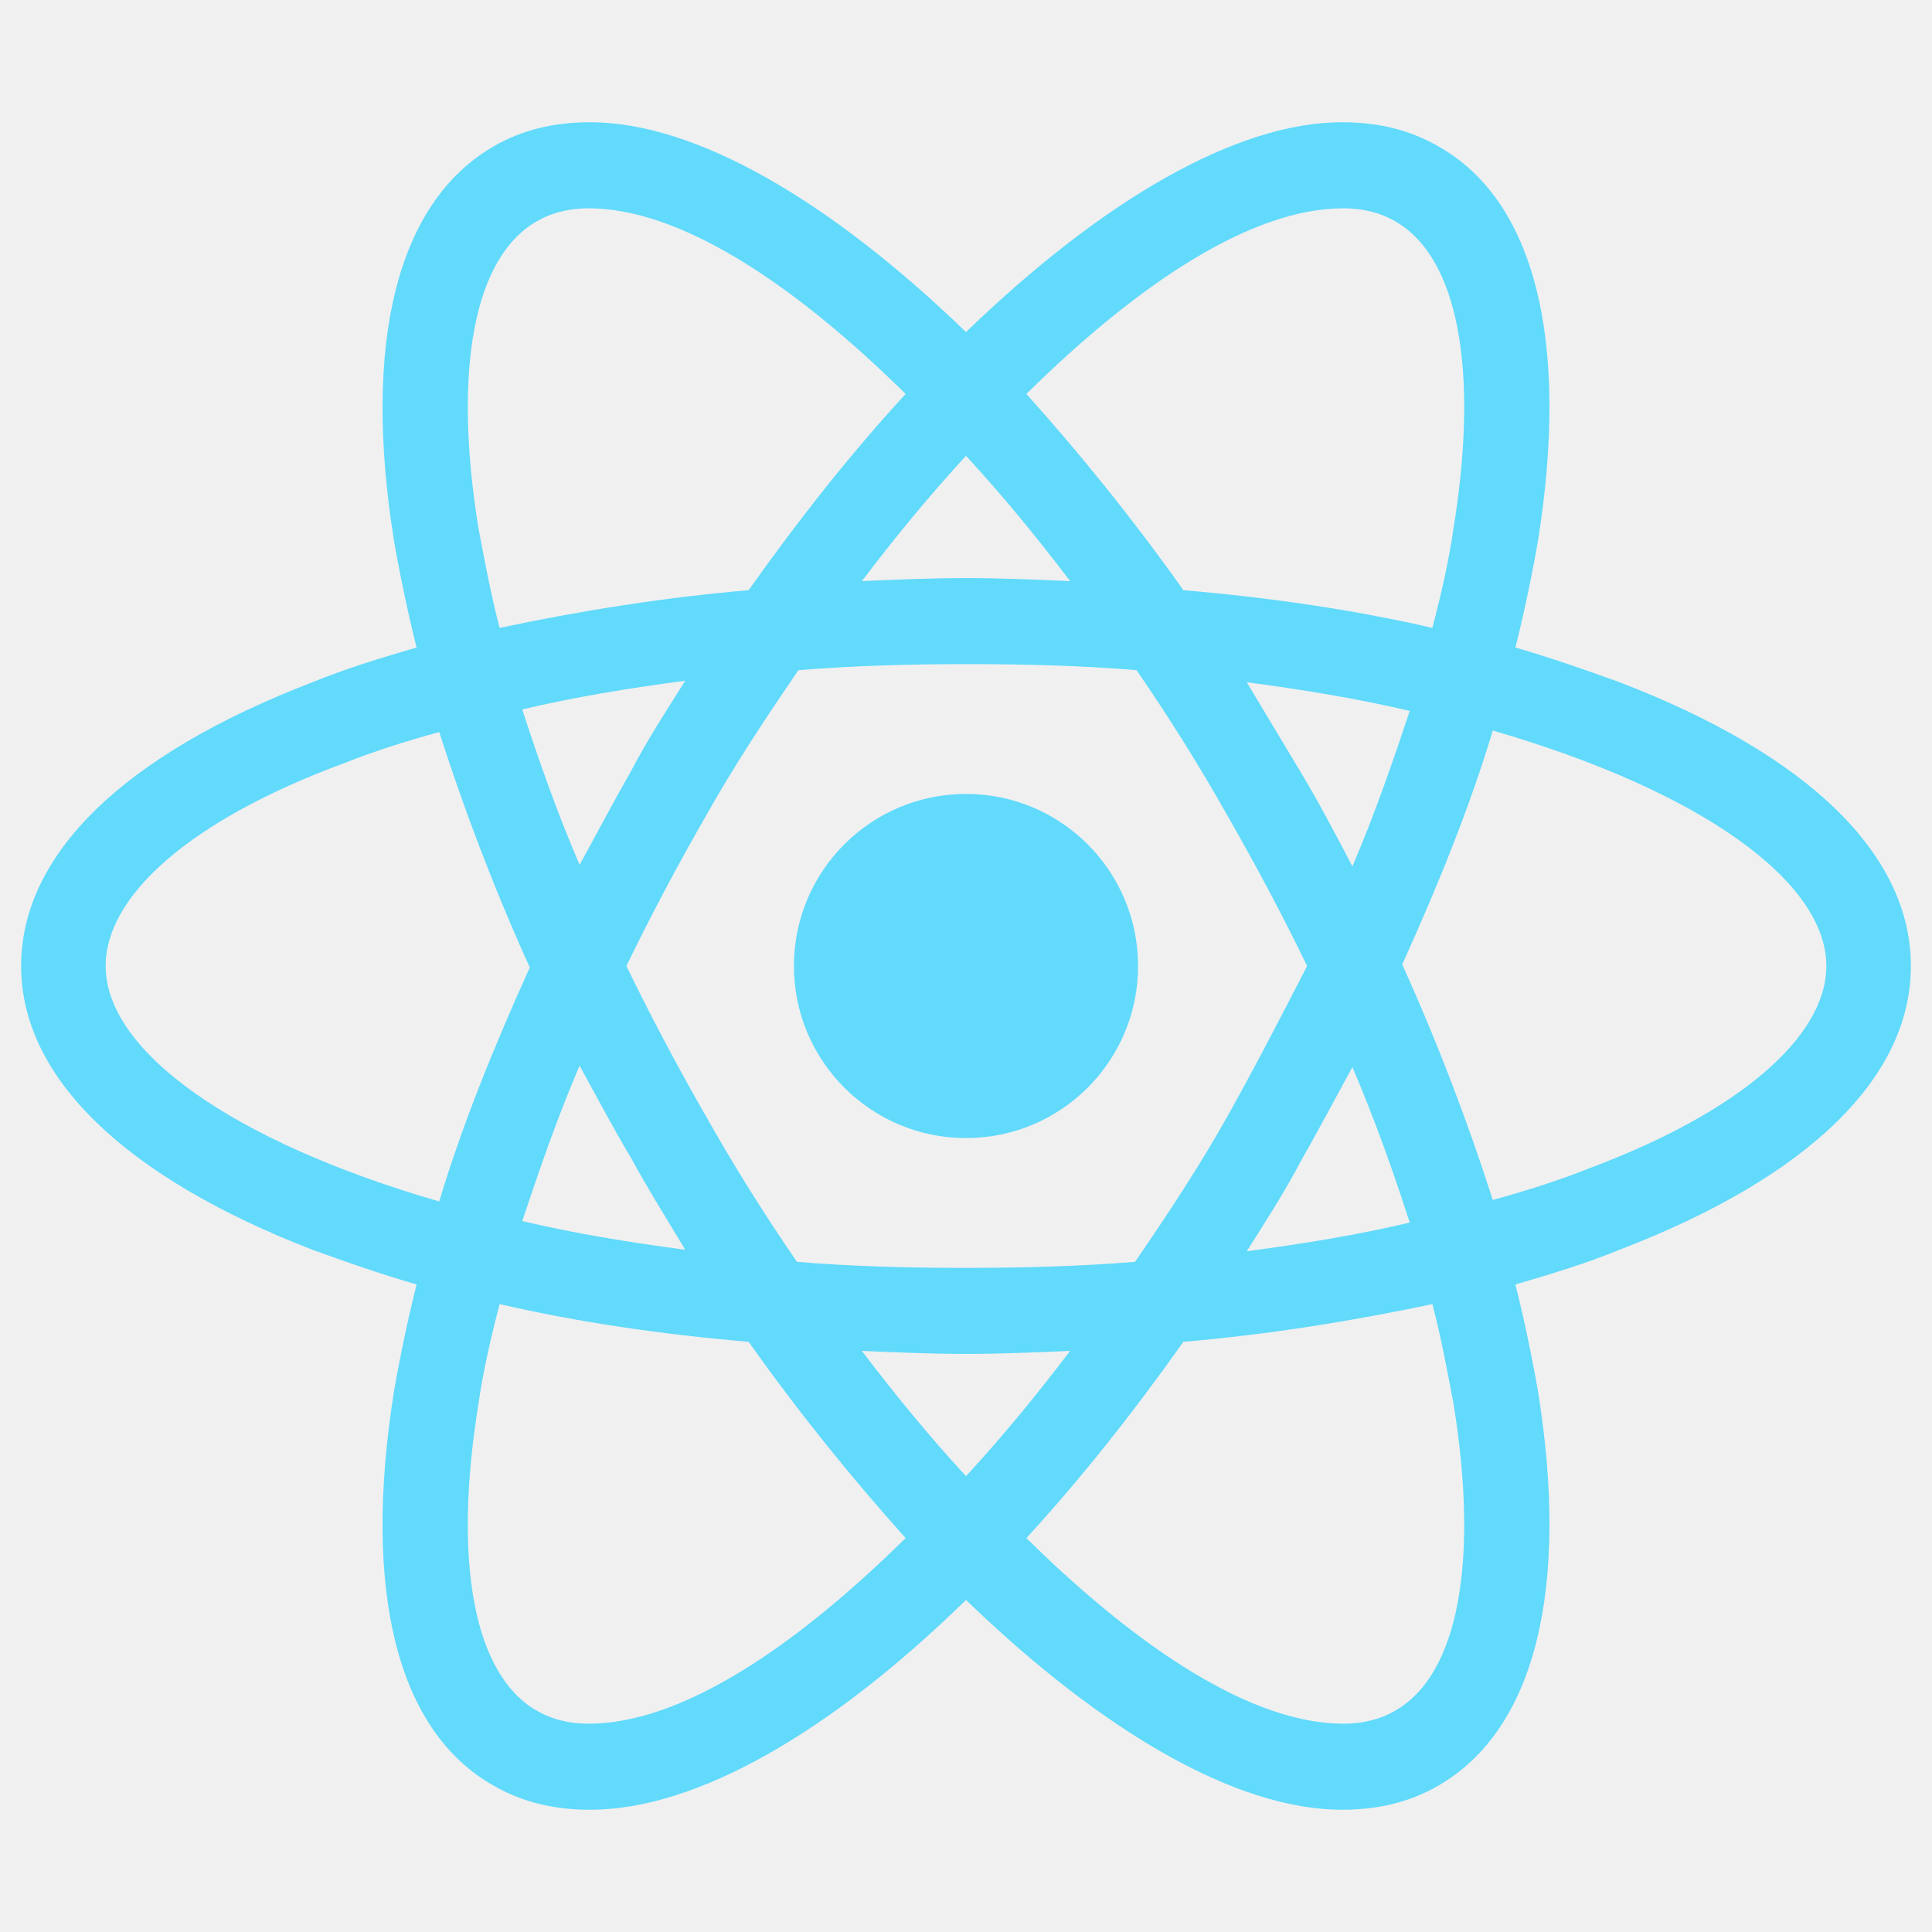
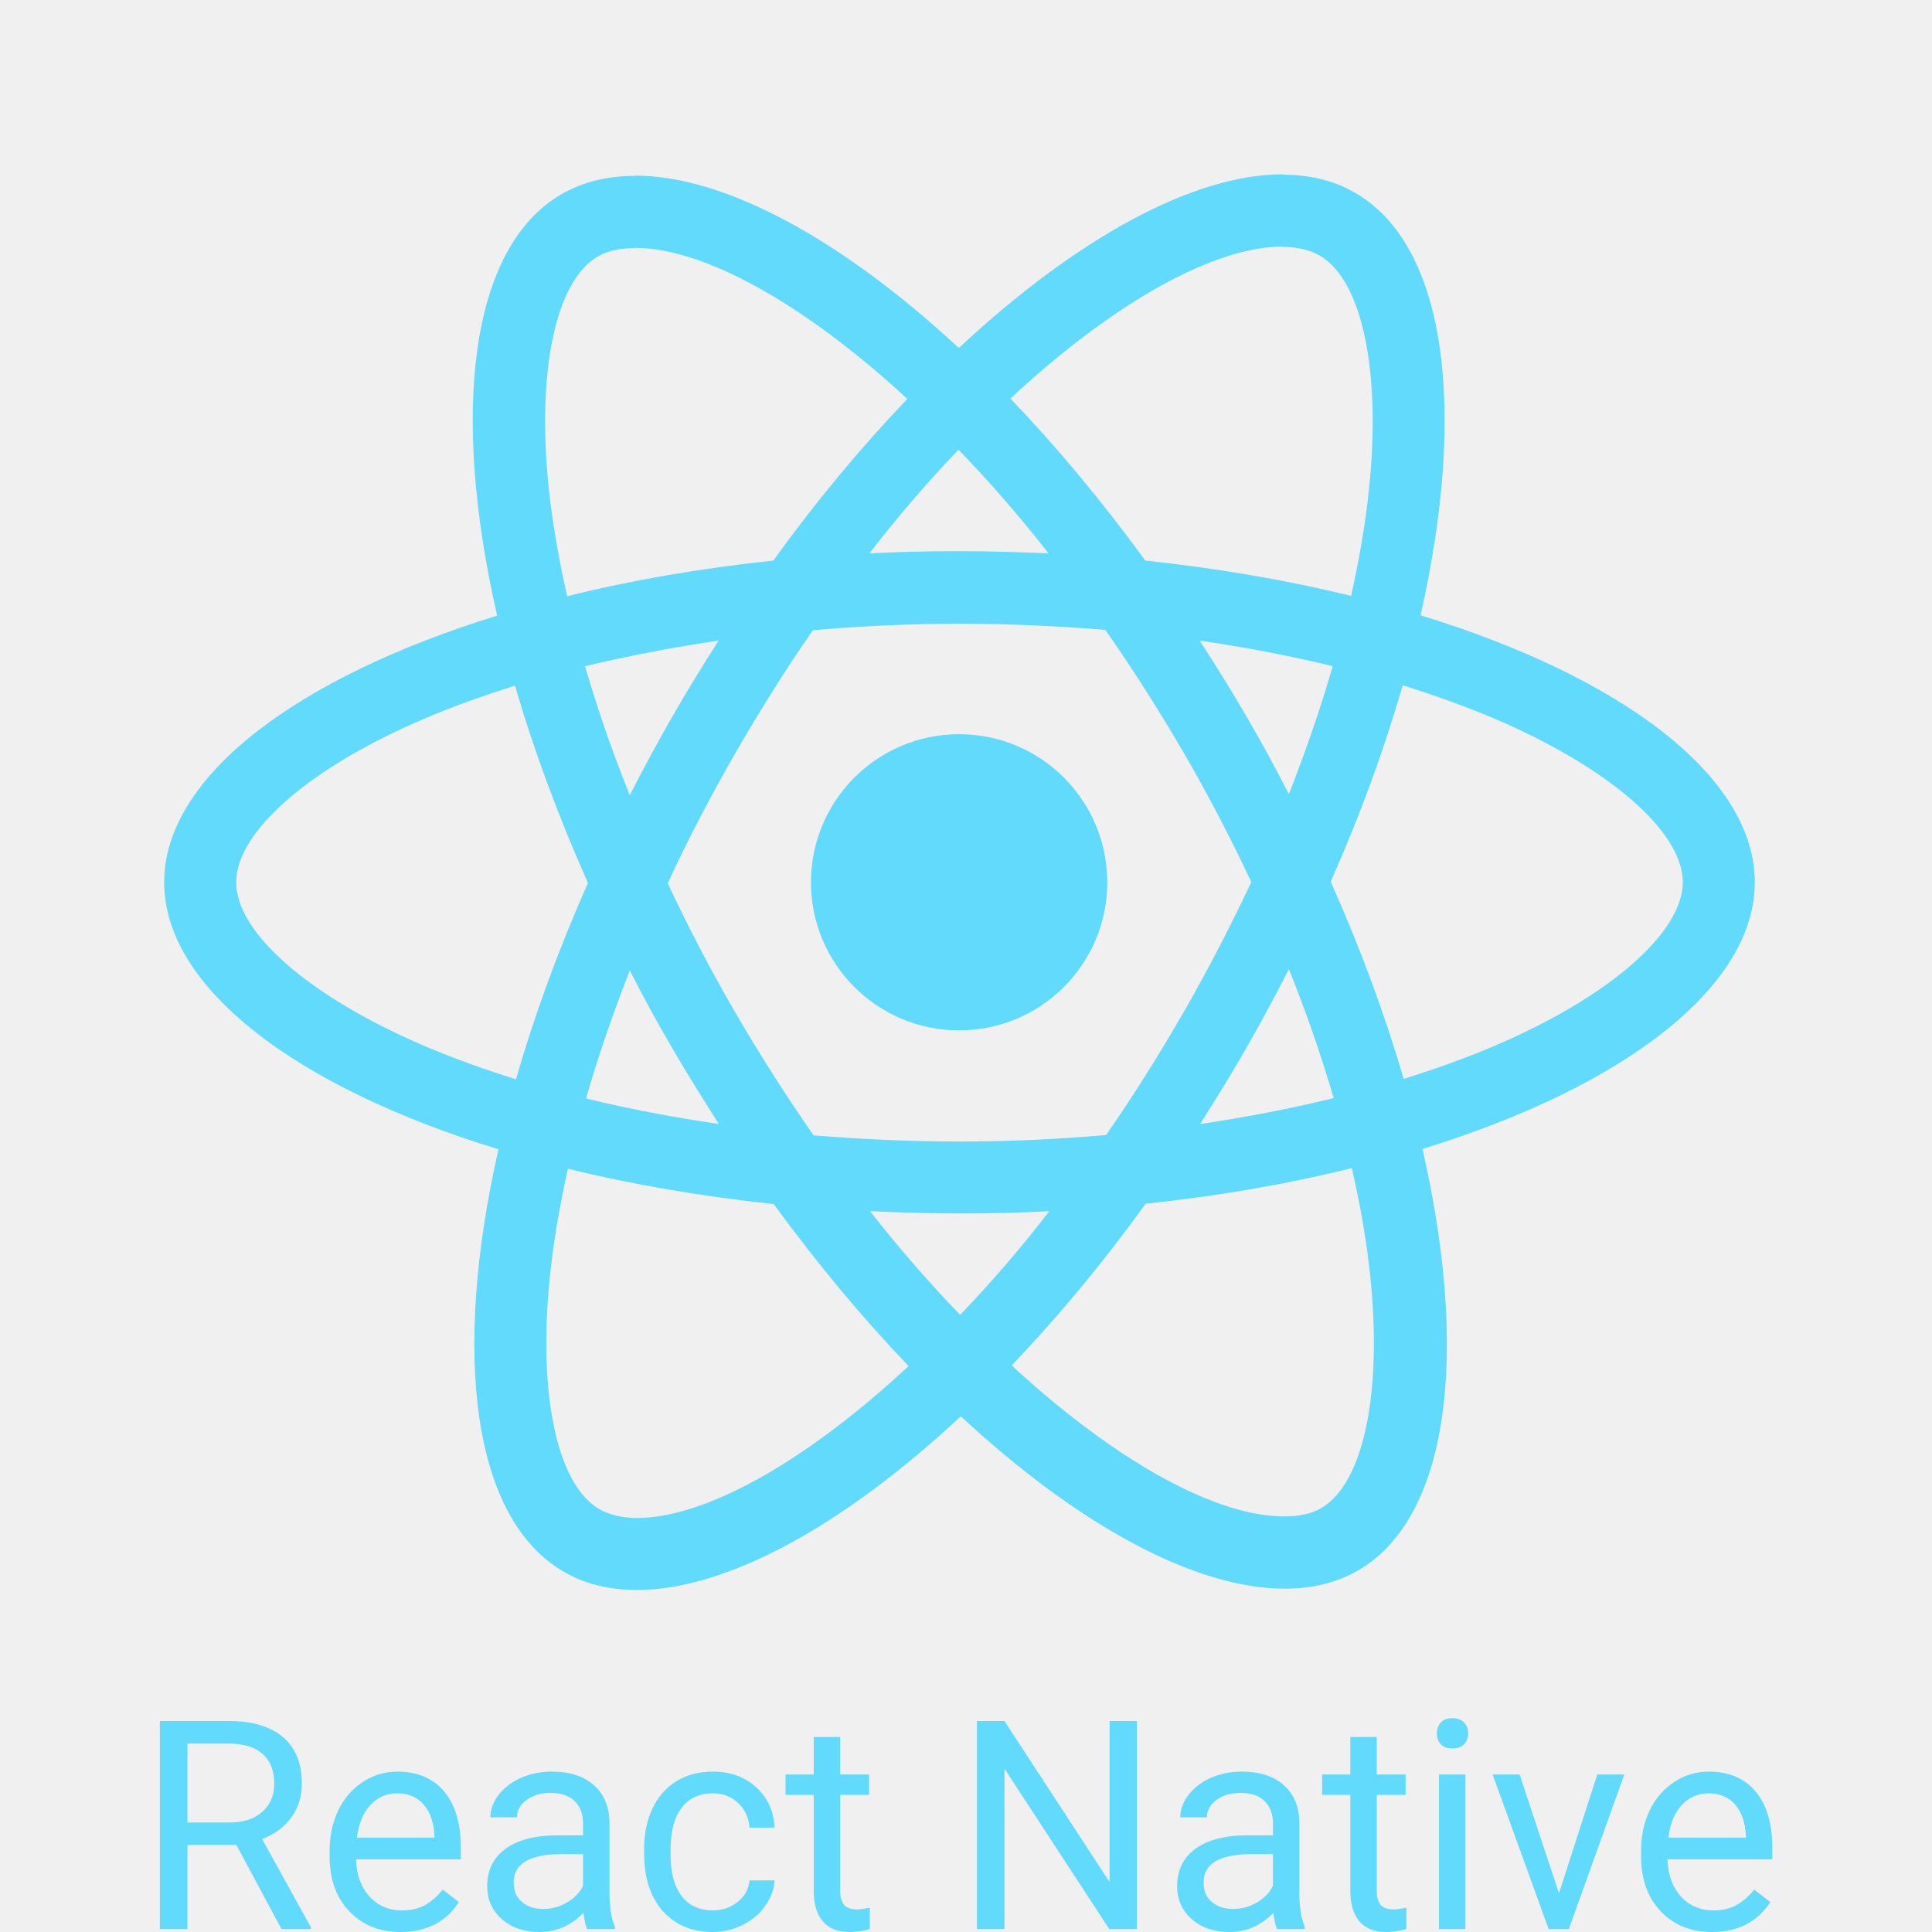
- <svg xmlns="http://www.w3.org/2000/svg" width="24" height="24" viewBox="0 0 128 128" fill="none">
-   <g fill="#61DAFB">
-     <circle cx="64" cy="64" r="11.4" />
-     <path d="M107.3 45.2c-2.2-.8-4.5-1.6-6.9-2.3.6-2.4 1.1-4.8 1.5-7.1 2.1-13.2-.2-22.5-6.6-26.1-1.9-1.1-4-1.6-6.4-1.6-7 0-15.9 5.2-24.9 13.9-9-8.7-17.9-13.9-24.9-13.9-2.4 0-4.5.5-6.4 1.6-6.4 3.7-8.7 13-6.6 26.1.4 2.3.9 4.7 1.5 7.1-2.4.7-4.7 1.4-6.9 2.3C8.2 50 1.4 56.6 1.4 64s6.9 14 19.3 18.8c2.2.8 4.5 1.6 6.9 2.3-.6 2.4-1.1 4.8-1.5 7.1-2.1 13.2.2 22.5 6.6 26.1 1.9 1.1 4 1.6 6.4 1.6 7.1 0 16-5.2 24.9-13.9 9 8.7 17.9 13.9 24.9 13.9 2.4 0 4.5-.5 6.4-1.6 6.4-3.7 8.7-13 6.6-26.1-.4-2.3-.9-4.7-1.5-7.1 2.4-.7 4.7-1.4 6.9-2.3 12.5-4.8 19.3-11.4 19.3-18.8s-6.8-14-19.3-18.8zM92.5 14.7c4.1 2.4 5.5 9.8 3.8 20.3-.3 2.1-.8 4.3-1.4 6.6-5.2-1.2-10.7-2-16.5-2.5-3.4-4.8-6.9-9.1-10.4-13 7.4-7.3 14.9-12.3 21-12.3 1.3 0 2.5.3 3.5.9zM81.3 74c-1.8 3.2-3.9 6.4-6.1 9.6-3.7.3-7.4.4-11.2.4-3.9 0-7.6-.1-11.2-.4-2.2-3.2-4.2-6.4-6-9.6-1.9-3.3-3.7-6.7-5.3-10 1.6-3.3 3.4-6.7 5.3-10 1.8-3.2 3.9-6.4 6.1-9.6 3.7-.3 7.4-.4 11.2-.4 3.9 0 7.6.1 11.2.4 2.2 3.2 4.2 6.4 6 9.6 1.9 3.3 3.7 6.7 5.3 10-1.7 3.3-3.4 6.6-5.3 10zm8.3-3.3c1.5 3.5 2.7 6.9 3.8 10.3-3.4.8-7 1.4-10.8 1.9 1.2-1.9 2.5-3.9 3.6-6 1.2-2.1 2.3-4.2 3.4-6.2zM64 97.8c-2.4-2.6-4.7-5.4-6.9-8.3 2.3.1 4.6.2 6.9.2 2.3 0 4.6-.1 6.9-.2-2.2 2.9-4.5 5.7-6.9 8.3zm-18.6-15c-3.8-.5-7.4-1.1-10.8-1.9 1.1-3.3 2.3-6.8 3.8-10.3 1.1 2 2.2 4.1 3.4 6.1 1.2 2.2 2.4 4.1 3.6 6.1zm-7-25.5c-1.5-3.5-2.7-6.9-3.8-10.3 3.4-.8 7-1.4 10.8-1.9-1.2 1.9-2.5 3.9-3.6 6-1.2 2.1-2.3 4.2-3.4 6.2zM64 30.2c2.4 2.6 4.7 5.4 6.9 8.3-2.3-.1-4.6-.2-6.9-.2-2.3 0-4.6.1-6.9.2 2.2-2.9 4.5-5.7 6.9-8.3zm22.2 21l-3.6-6c3.8.5 7.4 1.1 10.8 1.9-1.1 3.3-2.3 6.8-3.8 10.3-1.1-2.1-2.2-4.2-3.4-6.2zM31.7 35c-1.7-10.5-.3-17.9 3.8-20.3 1-.6 2.2-.9 3.5-.9 6 0 13.5 4.9 21 12.3-3.5 3.8-7 8.2-10.4 13-5.8.5-11.3 1.4-16.5 2.5-.6-2.3-1-4.5-1.4-6.6zM7 64c0-4.7 5.7-9.7 15.7-13.4 2-.8 4.2-1.5 6.4-2.1 1.6 5 3.6 10.3 6 15.6-2.4 5.3-4.5 10.5-6 15.5C15.3 75.6 7 69.6 7 64zm28.5 49.3c-4.1-2.4-5.5-9.8-3.8-20.3.3-2.1.8-4.3 1.4-6.6 5.2 1.2 10.7 2 16.5 2.5 3.4 4.8 6.9 9.1 10.4 13-7.4 7.3-14.9 12.3-21 12.3-1.3 0-2.5-.3-3.5-.9zM96.3 93c1.7 10.5.3 17.9-3.8 20.3-1 .6-2.2.9-3.5.9-6 0-13.5-4.9-21-12.3 3.5-3.8 7-8.2 10.4-13 5.8-.5 11.3-1.4 16.5-2.5.6 2.3 1 4.5 1.4 6.6zm9-15.6c-2 .8-4.2 1.5-6.4 2.1-1.6-5-3.6-10.3-6-15.6 2.4-5.3 4.5-10.5 6-15.5 13.8 4 22.1 10 22.1 15.6 0 4.7-5.8 9.7-15.7 13.4z" />
+ <svg xmlns="http://www.w3.org/2000/svg" width="40" height="40" viewBox="0 0 40 40" fill="none">
+   <g clip-path="url(#clip0_2654_238)">
+     <path d="M36.331 18.267C36.331 16.087 33.599 14.021 29.411 12.739C30.377 8.473 29.948 5.078 28.055 3.991C27.618 3.736 27.108 3.616 26.551 3.616V5.112C26.86 5.112 27.108 5.172 27.316 5.286C28.229 5.809 28.625 7.802 28.317 10.364C28.243 10.995 28.122 11.659 27.974 12.337C26.659 12.015 25.222 11.767 23.712 11.606C22.806 10.364 21.866 9.237 20.919 8.251C23.108 6.219 25.162 5.105 26.558 5.105V3.609C24.712 3.609 22.295 4.924 19.852 7.205C17.409 4.937 14.992 3.636 13.146 3.636V5.132C14.536 5.132 16.596 6.239 18.785 8.258C17.845 9.244 16.905 10.364 16.012 11.606C14.495 11.767 13.059 12.015 11.743 12.344C11.589 11.673 11.475 11.022 11.394 10.398C11.079 7.835 11.468 5.843 12.374 5.313C12.575 5.192 12.837 5.138 13.146 5.138V3.642C12.582 3.642 12.072 3.763 11.629 4.018C9.743 5.105 9.32 8.493 10.293 12.746C6.118 14.034 3.399 16.094 3.399 18.267C3.399 20.448 6.131 22.514 10.32 23.795C9.353 28.062 9.783 31.456 11.676 32.543C12.112 32.798 12.623 32.919 13.186 32.919C15.032 32.919 17.449 31.604 19.892 29.323C22.336 31.591 24.752 32.892 26.598 32.892C27.162 32.892 27.672 32.771 28.115 32.516C30.001 31.43 30.424 28.042 29.451 23.788C33.613 22.507 36.331 20.441 36.331 18.267ZM27.592 13.793C27.343 14.658 27.035 15.55 26.685 16.442C26.41 15.906 26.122 15.369 25.806 14.832C25.497 14.296 25.168 13.773 24.839 13.263C25.793 13.403 26.712 13.578 27.592 13.793ZM24.517 20.937C23.994 21.843 23.457 22.702 22.899 23.5C21.899 23.587 20.886 23.634 19.865 23.634C18.852 23.634 17.838 23.587 16.845 23.507C16.288 22.708 15.744 21.856 15.22 20.957C14.71 20.079 14.247 19.186 13.824 18.287C14.24 17.388 14.71 16.489 15.214 15.611C15.737 14.705 16.274 13.846 16.831 13.048C17.831 12.961 18.845 12.914 19.865 12.914C20.879 12.914 21.893 12.961 22.886 13.041C23.443 13.84 23.987 14.691 24.511 15.591C25.021 16.469 25.484 17.362 25.907 18.261C25.484 19.16 25.021 20.058 24.517 20.937ZM26.685 20.065C27.038 20.939 27.347 21.831 27.612 22.735C26.732 22.95 25.806 23.131 24.846 23.272C25.175 22.755 25.504 22.225 25.813 21.682C26.122 21.145 26.41 20.602 26.685 20.065ZM19.879 27.223C19.255 26.579 18.63 25.861 18.013 25.076C18.617 25.103 19.234 25.123 19.859 25.123C20.49 25.123 21.114 25.11 21.725 25.076C21.149 25.825 20.532 26.541 19.879 27.223ZM14.885 23.272C13.931 23.131 13.012 22.957 12.133 22.742C12.381 21.877 12.69 20.984 13.039 20.092C13.314 20.629 13.603 21.165 13.918 21.702C14.233 22.239 14.556 22.762 14.885 23.272ZM19.845 9.311C20.47 9.955 21.094 10.673 21.711 11.458C21.107 11.431 20.49 11.411 19.865 11.411C19.234 11.411 18.61 11.424 17.999 11.458C18.576 10.71 19.192 9.993 19.845 9.311ZM14.878 13.263C14.549 13.779 14.22 14.309 13.911 14.852C13.603 15.389 13.314 15.926 13.039 16.463C12.686 15.588 12.377 14.697 12.112 13.793C12.992 13.585 13.918 13.403 14.878 13.263ZM8.803 21.662C6.427 20.649 4.89 19.321 4.89 18.267C4.89 17.214 6.427 15.879 8.803 14.873C9.38 14.624 10.011 14.403 10.662 14.195C11.045 15.51 11.549 16.878 12.173 18.281C11.555 19.676 11.058 21.038 10.683 22.346C10.018 22.138 9.387 21.91 8.803 21.662ZM12.414 31.248C11.502 30.725 11.105 28.733 11.414 26.17C11.488 25.54 11.609 24.875 11.757 24.198C13.072 24.52 14.509 24.768 16.019 24.929C16.925 26.17 17.865 27.297 18.812 28.283C16.623 30.316 14.569 31.43 13.173 31.43C12.871 31.423 12.616 31.363 12.414 31.248ZM28.337 26.137C28.652 28.699 28.263 30.692 27.357 31.222C27.155 31.342 26.893 31.396 26.585 31.396C25.195 31.396 23.134 30.289 20.946 28.27C21.886 27.284 22.826 26.163 23.718 24.922C25.235 24.761 26.672 24.513 27.988 24.184C28.142 24.862 28.263 25.513 28.337 26.137ZM30.921 21.662C30.344 21.91 29.713 22.131 29.062 22.339C28.679 21.025 28.176 19.656 27.551 18.254C28.169 16.858 28.666 15.497 29.041 14.188C29.706 14.396 30.337 14.624 30.928 14.873C33.304 15.886 34.841 17.214 34.841 18.267C34.834 19.321 33.297 20.655 30.921 21.662Z" fill="#61DAFB" />
+     <path d="M19.858 21.333C21.552 21.333 22.925 19.96 22.925 18.267C22.925 16.574 21.552 15.201 19.858 15.201C18.163 15.201 16.79 16.574 16.79 18.267C16.79 19.96 18.163 21.333 19.858 21.333ZM4.894 38.197H3.881V39.94H3.31V35.632H4.737C5.222 35.632 5.595 35.742 5.856 35.963C6.119 36.184 6.25 36.506 6.25 36.928C6.25 37.196 6.177 37.43 6.031 37.629C5.887 37.828 5.685 37.977 5.427 38.076L6.439 39.905V39.94H5.829L4.894 38.197ZM3.881 37.733H4.755C5.037 37.733 5.261 37.66 5.427 37.514C5.594 37.368 5.678 37.172 5.678 36.928C5.678 36.661 5.598 36.457 5.439 36.315C5.281 36.173 5.052 36.101 4.752 36.099H3.881V37.733ZM8.293 40C7.859 40 7.505 39.858 7.233 39.573C6.96 39.287 6.824 38.906 6.824 38.428V38.328C6.824 38.01 6.884 37.727 7.005 37.478C7.127 37.228 7.297 37.032 7.514 36.892C7.733 36.75 7.97 36.679 8.225 36.679C8.641 36.679 8.965 36.816 9.196 37.091C9.427 37.365 9.542 37.757 9.542 38.268V38.496H7.372C7.38 38.812 7.472 39.067 7.647 39.263C7.825 39.456 8.05 39.553 8.322 39.553C8.516 39.553 8.68 39.513 8.814 39.434C8.948 39.355 9.066 39.251 9.166 39.121L9.501 39.381C9.232 39.793 8.83 40 8.293 40ZM8.225 37.129C8.004 37.129 7.818 37.21 7.668 37.372C7.518 37.532 7.425 37.757 7.39 38.046H8.995V38.005C8.979 37.727 8.904 37.512 8.77 37.36C8.635 37.206 8.454 37.129 8.225 37.129ZM12.157 39.94C12.125 39.877 12.1 39.765 12.08 39.603C11.825 39.867 11.521 40 11.168 40C10.852 40 10.593 39.911 10.389 39.733C10.188 39.554 10.087 39.327 10.087 39.053C10.087 38.719 10.214 38.461 10.466 38.277C10.721 38.092 11.078 37.999 11.538 37.999H12.071V37.748C12.071 37.556 12.014 37.404 11.899 37.292C11.785 37.177 11.616 37.12 11.393 37.12C11.197 37.12 11.034 37.169 10.902 37.268C10.769 37.367 10.703 37.486 10.703 37.626H10.152C10.152 37.467 10.209 37.313 10.321 37.164C10.436 37.015 10.59 36.896 10.783 36.809C10.979 36.723 11.193 36.679 11.425 36.679C11.795 36.679 12.084 36.772 12.293 36.958C12.502 37.141 12.611 37.395 12.619 37.718V39.192C12.619 39.486 12.656 39.719 12.731 39.893V39.94H12.157ZM11.248 39.523C11.42 39.523 11.582 39.479 11.736 39.39C11.89 39.301 12.002 39.186 12.071 39.044V38.387H11.642C10.971 38.387 10.635 38.583 10.635 38.976C10.635 39.147 10.692 39.282 10.807 39.378C10.921 39.475 11.068 39.523 11.248 39.523ZM14.762 39.553C14.958 39.553 15.129 39.493 15.275 39.375C15.421 39.257 15.502 39.109 15.518 38.931H16.036C16.026 39.115 15.963 39.289 15.846 39.455C15.73 39.621 15.574 39.753 15.378 39.852C15.185 39.95 14.98 40 14.762 40C14.326 40 13.979 39.855 13.72 39.565C13.464 39.273 13.335 38.874 13.335 38.369V38.277C13.335 37.966 13.393 37.688 13.507 37.446C13.622 37.203 13.785 37.015 13.999 36.881C14.214 36.746 14.467 36.679 14.759 36.679C15.119 36.679 15.417 36.787 15.654 37.002C15.893 37.217 16.02 37.496 16.036 37.839H15.518C15.502 37.632 15.423 37.462 15.281 37.33C15.141 37.196 14.967 37.129 14.759 37.129C14.481 37.129 14.265 37.23 14.111 37.431C13.959 37.63 13.883 37.919 13.883 38.298V38.401C13.883 38.77 13.959 39.054 14.111 39.254C14.263 39.453 14.48 39.553 14.762 39.553ZM17.395 35.963V36.739H17.993V37.162H17.395V39.147C17.395 39.276 17.422 39.372 17.475 39.437C17.528 39.5 17.619 39.532 17.747 39.532C17.81 39.532 17.897 39.52 18.008 39.496V39.94C17.864 39.98 17.724 40 17.587 40C17.343 40 17.158 39.925 17.034 39.778C16.909 39.63 16.847 39.419 16.847 39.147V37.162H16.264V36.739H16.847V35.963H17.395ZM23.539 39.94H22.967L20.797 36.62V39.94H20.226V35.632H20.797L22.973 38.967V35.632H23.539V39.94ZM26.441 39.94C26.409 39.877 26.383 39.765 26.364 39.603C26.109 39.867 25.805 40 25.452 40C25.136 40 24.876 39.911 24.673 39.733C24.472 39.554 24.371 39.327 24.371 39.053C24.371 38.719 24.497 38.461 24.75 38.277C25.005 38.092 25.362 37.999 25.822 37.999H26.355V37.748C26.355 37.556 26.297 37.404 26.183 37.292C26.069 37.177 25.9 37.12 25.677 37.12C25.481 37.12 25.317 37.169 25.185 37.268C25.053 37.367 24.987 37.486 24.987 37.626H24.436C24.436 37.467 24.492 37.313 24.605 37.164C24.719 37.015 24.873 36.896 25.067 36.809C25.262 36.723 25.476 36.679 25.709 36.679C26.078 36.679 26.367 36.772 26.577 36.958C26.786 37.141 26.895 37.395 26.902 37.718V39.192C26.902 39.486 26.94 39.719 27.015 39.893V39.94H26.441ZM25.532 39.523C25.703 39.523 25.866 39.479 26.02 39.39C26.174 39.301 26.286 39.186 26.355 39.044V38.387H25.925C25.254 38.387 24.919 38.583 24.919 38.976C24.919 39.147 24.976 39.282 25.09 39.378C25.205 39.475 25.352 39.523 25.532 39.523ZM28.504 35.963V36.739H29.102V37.162H28.504V39.147C28.504 39.276 28.531 39.372 28.584 39.437C28.638 39.5 28.729 39.532 28.857 39.532C28.92 39.532 29.007 39.52 29.117 39.496V39.94C28.973 39.98 28.833 40 28.697 40C28.452 40 28.267 39.925 28.143 39.778C28.019 39.63 27.957 39.419 27.957 39.147V37.162H27.373V36.739H27.957V35.963H28.504ZM30.34 39.94H29.792V36.739H30.34V39.94ZM29.748 35.889C29.748 35.8 29.775 35.725 29.828 35.664C29.883 35.603 29.964 35.573 30.071 35.573C30.177 35.573 30.258 35.603 30.314 35.664C30.369 35.725 30.396 35.8 30.396 35.889C30.396 35.978 30.369 36.052 30.314 36.111C30.258 36.17 30.177 36.2 30.071 36.2C29.964 36.2 29.883 36.17 29.828 36.111C29.775 36.052 29.748 35.978 29.748 35.889ZM32.277 39.198L33.07 36.739H33.63L32.481 39.94H32.063L30.903 36.739H31.462L32.277 39.198ZM35.445 40C35.011 40 34.657 39.858 34.385 39.573C34.112 39.287 33.976 38.906 33.976 38.428V38.328C33.976 38.01 34.036 37.727 34.157 37.478C34.279 37.228 34.449 37.032 34.666 36.892C34.885 36.75 35.122 36.679 35.377 36.679C35.793 36.679 36.117 36.816 36.348 37.091C36.579 37.365 36.694 37.757 36.694 38.268V38.496H34.524C34.532 38.812 34.624 39.067 34.799 39.263C34.977 39.456 35.202 39.553 35.474 39.553C35.668 39.553 35.832 39.513 35.966 39.434C36.1 39.355 36.218 39.251 36.318 39.121L36.653 39.381C36.385 39.793 35.982 40 35.445 40ZM35.377 37.129C35.156 37.129 34.97 37.21 34.82 37.372C34.67 37.532 34.577 37.757 34.542 38.046H36.147V38.005C36.131 37.727 36.056 37.512 35.922 37.36C35.787 37.206 35.606 37.129 35.377 37.129Z" fill="#61DAFB" />
  </g>
+   <defs>
+     <clipPath id="clip0_2654_238">
+       <rect width="40" height="40" fill="white" />
+     </clipPath>
+   </defs>
</svg>
